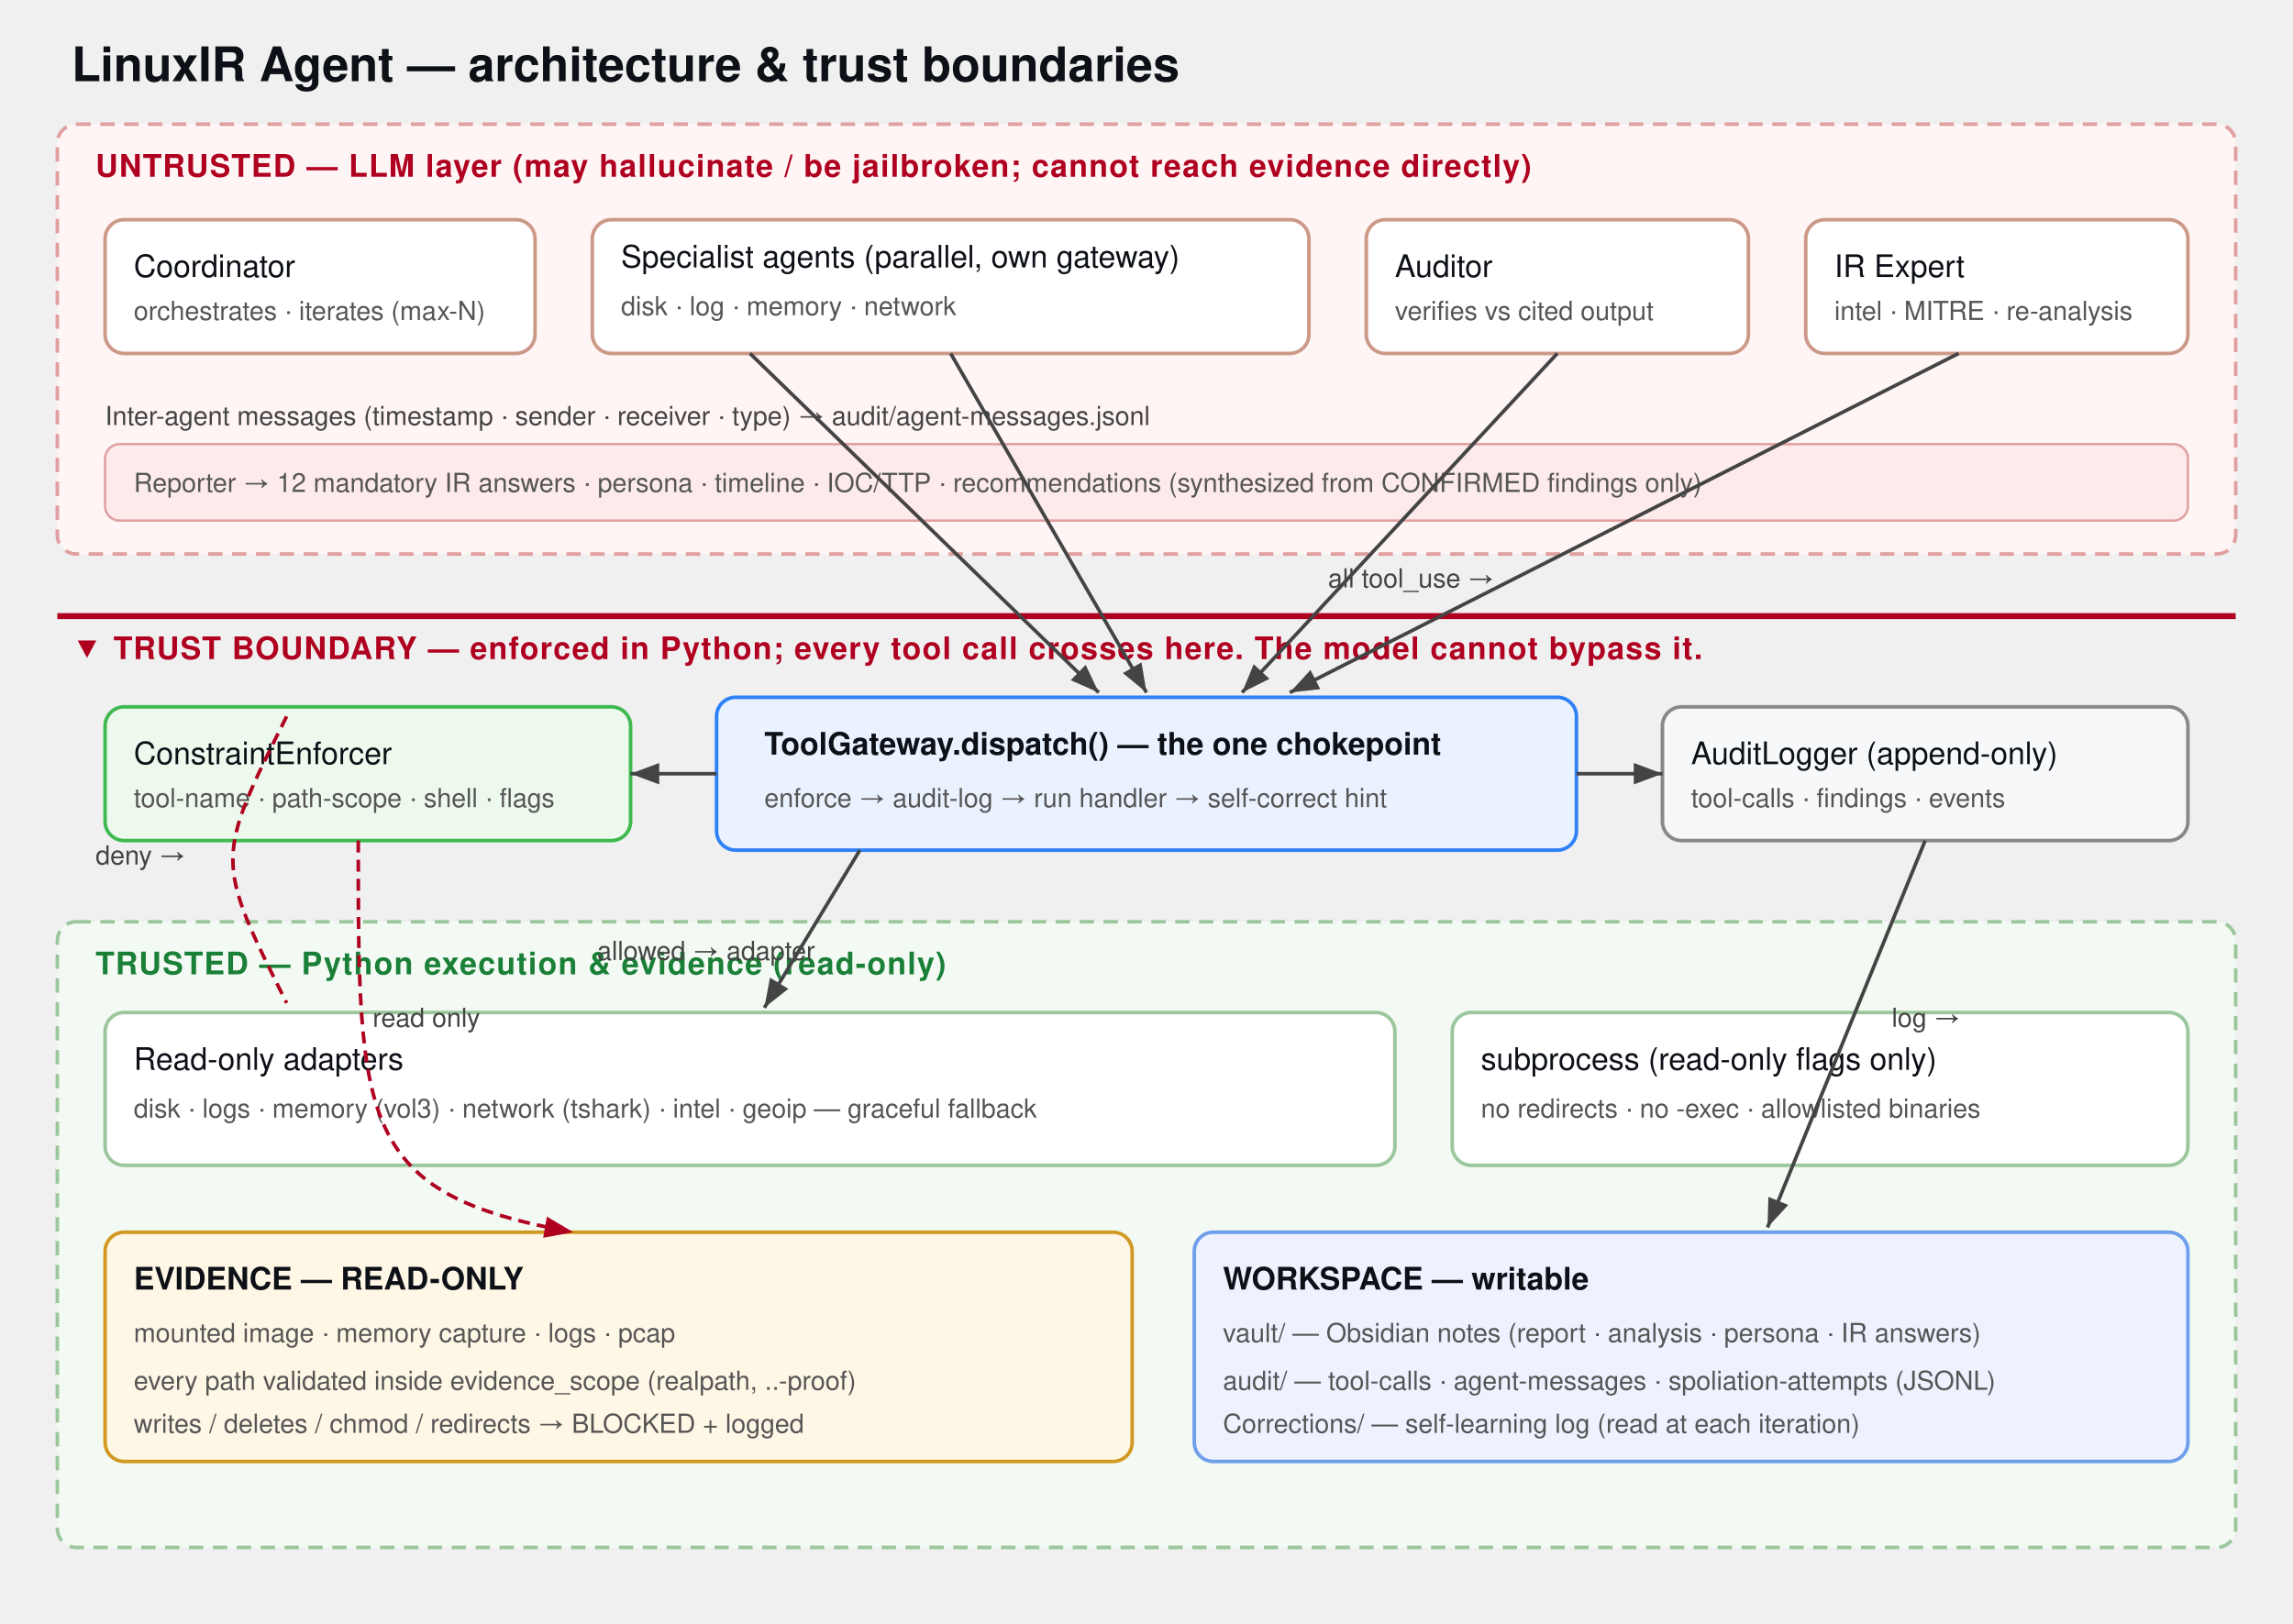
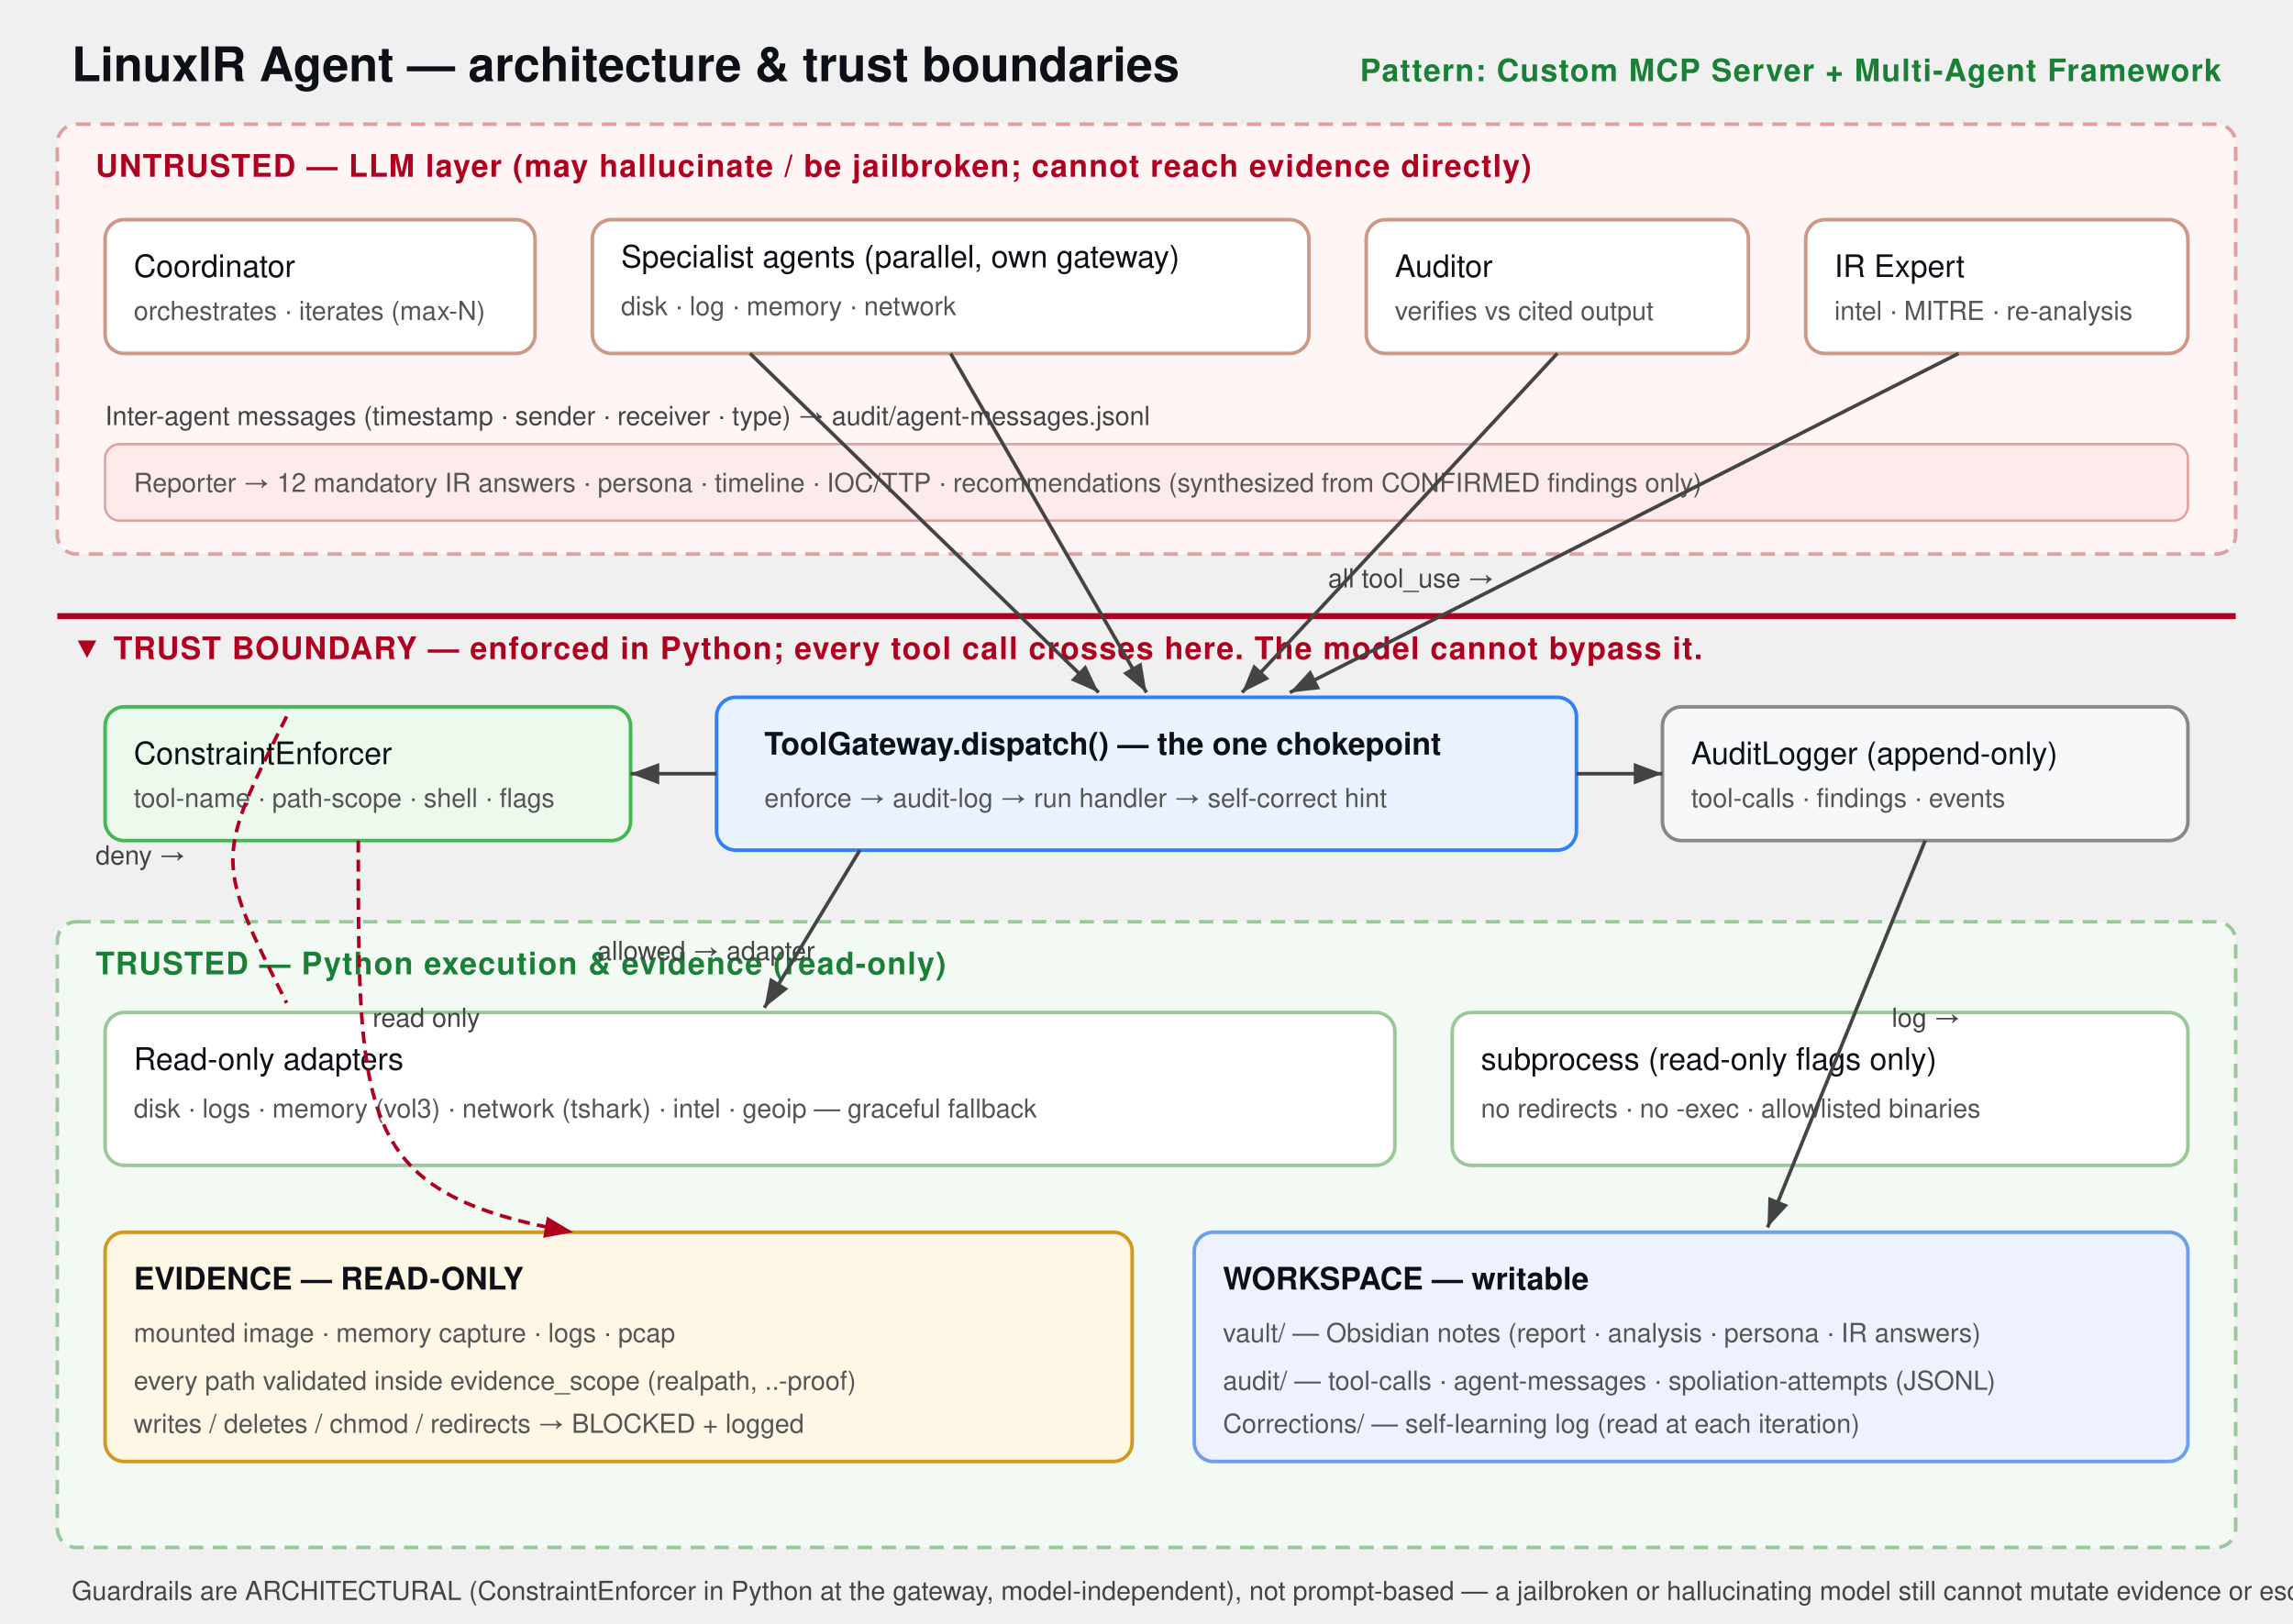
<svg xmlns="http://www.w3.org/2000/svg" width="960" height="680" viewBox="0 0 960 680" font-family="Segoe UI, Helvetica, Arial, sans-serif">
  <defs>
    <marker id="arrow" markerWidth="10" markerHeight="10" refX="8" refY="3" orient="auto" markerUnits="strokeWidth">
      <path d="M0,0 L8,3 L0,6 z" fill="#444" />
    </marker>
    <marker id="arrowR" markerWidth="10" markerHeight="10" refX="8" refY="3" orient="auto" markerUnits="strokeWidth">
      <path d="M0,0 L8,3 L0,6 z" fill="#b00020" />
    </marker>
  </defs>
  <style>
    .title{font-size:20px;font-weight:700;fill:#0d1117}
    .zone{font-size:13px;font-weight:700;letter-spacing:.5px}
    .box{rx:8;ry:8;stroke-width:1.5}
    .lbl{font-size:13px;fill:#0d1117}
    .sub{font-size:11px;fill:#555}
    .edge{stroke:#444;stroke-width:1.5;fill:none}
    .deny{stroke:#b00020;stroke-width:1.5;fill:none;stroke-dasharray:5 3}
    .note{font-size:11px;fill:#444}
  </style>
  <text x="30" y="34" class="title">LinuxIR Agent — architecture &amp; trust boundaries</text>
+   <text x="930" y="34" text-anchor="end" class="zone" fill="#1a7f37">Pattern: Custom MCP Server + Multi-Agent Framework</text>
  <rect x="24" y="52" width="912" height="180" class="box" fill="#fff5f5" stroke="#e0a0a0" stroke-dasharray="6 4" />
  <text x="40" y="74" class="zone" fill="#b00020">UNTRUSTED — LLM layer (may hallucinate / be jailbroken; cannot reach evidence directly)</text>
  <rect x="44" y="92" width="180" height="56" class="box" fill="#fff" stroke="#c98" />
  <text x="56" y="116" class="lbl">Coordinator</text>
  <text x="56" y="134" class="sub">orchestrates · iterates (max-N)</text>
  <rect x="248" y="92" width="300" height="56" class="box" fill="#fff" stroke="#c98" />
  <text x="260" y="112" class="lbl">Specialist agents (parallel, own gateway)</text>
  <text x="260" y="132" class="sub">disk · log · memory · network</text>
  <rect x="572" y="92" width="160" height="56" class="box" fill="#fff" stroke="#c98" />
  <text x="584" y="116" class="lbl">Auditor</text>
  <text x="584" y="134" class="sub">verifies vs cited output</text>
  <rect x="756" y="92" width="160" height="56" class="box" fill="#fff" stroke="#c98" />
  <text x="768" y="116" class="lbl">IR Expert</text>
  <text x="768" y="134" class="sub">intel · MITRE · re-analysis</text>
  <text x="44" y="178" class="note">Inter-agent messages (timestamp · sender · receiver · type) → audit/agent-messages.jsonl</text>
  <rect x="44" y="186" width="872" height="32" rx="6" fill="#fdeaea" stroke="#e0a0a0" />
  <text x="56" y="206" class="sub">Reporter → 12 mandatory IR answers · persona · timeline · IOC/TTP · recommendations (synthesized from CONFIRMED findings only)</text>
  <line x1="24" y1="258" x2="936" y2="258" stroke="#b00020" stroke-width="2.5" />
  <text x="30" y="276" class="zone" fill="#b00020">▼ TRUST BOUNDARY — enforced in Python; every tool call crosses here. The model cannot bypass it.</text>
  <rect x="300" y="292" width="360" height="64" class="box" fill="#eaf2ff" stroke="#2f81f7" stroke-width="2" />
  <text x="320" y="316" class="lbl" font-weight="700">ToolGateway.dispatch()  — the one chokepoint</text>
  <text x="320" y="338" class="sub">enforce → audit-log → run handler → self-correct hint</text>
  <rect x="44" y="296" width="220" height="56" class="box" fill="#eef9ee" stroke="#3fb950" />
  <text x="56" y="320" class="lbl">ConstraintEnforcer</text>
  <text x="56" y="338" class="sub">tool-name · path-scope · shell · flags</text>
  <rect x="696" y="296" width="220" height="56" class="box" fill="#f6f8fa" stroke="#888" />
  <text x="708" y="320" class="lbl">AuditLogger (append-only)</text>
  <text x="708" y="338" class="sub">tool-calls · findings · events</text>
  <rect x="24" y="386" width="912" height="262" class="box" fill="#f3faf3" stroke="#9cc79c" stroke-dasharray="6 4" />
  <text x="40" y="408" class="zone" fill="#1a7f37">TRUSTED — Python execution &amp; evidence (read-only)</text>
  <rect x="44" y="424" width="540" height="64" class="box" fill="#fff" stroke="#9cc79c" />
  <text x="56" y="448" class="lbl">Read-only adapters</text>
  <text x="56" y="468" class="sub">disk · logs · memory (vol3) · network (tshark) · intel · geoip — graceful fallback</text>
  <rect x="608" y="424" width="308" height="64" class="box" fill="#fff" stroke="#9cc79c" />
  <text x="620" y="448" class="lbl">subprocess (read-only flags only)</text>
  <text x="620" y="468" class="sub">no redirects · no -exec · allowlisted binaries</text>
  <rect x="44" y="516" width="430" height="96" class="box" fill="#fff7e6" stroke="#d29922" stroke-width="2" />
  <text x="56" y="540" class="lbl" font-weight="700">EVIDENCE — READ-ONLY</text>
  <text x="56" y="562" class="sub">mounted image · memory capture · logs · pcap</text>
  <text x="56" y="582" class="sub">every path validated inside evidence_scope (realpath, ..-proof)</text>
  <text x="56" y="600" class="sub">writes / deletes / chmod / redirects → BLOCKED + logged</text>
  <rect x="500" y="516" width="416" height="96" class="box" fill="#eef2ff" stroke="#6f9eeb" stroke-width="2" />
  <text x="512" y="540" class="lbl" font-weight="700">WORKSPACE — writable</text>
  <text x="512" y="562" class="sub">vault/ — Obsidian notes (report · analysis · persona · IR answers)</text>
  <text x="512" y="582" class="sub">audit/ — tool-calls · agent-messages · spoliation-attempts (JSONL)</text>
  <text x="512" y="600" class="sub">Corrections/ — self-learning log (read at each iteration)</text>
  <path class="edge" d="M314,148 L460,290" marker-end="url(#arrow)" />
  <path class="edge" d="M398,148 L480,290" marker-end="url(#arrow)" />
  <path class="edge" d="M652,148 L520,290" marker-end="url(#arrow)" />
  <path class="edge" d="M820,148 L540,290" marker-end="url(#arrow)" />
  <text x="556" y="246" class="note">all tool_use →</text>
  <path class="edge" d="M300,324 L264,324" marker-end="url(#arrow)" />
  <path class="edge" d="M660,324 L696,324" marker-end="url(#arrow)" />
  <path class="edge" d="M360,356 L320,422" marker-end="url(#arrow)" />
  <text x="250" y="402" class="note">allowed → adapter</text>
  <path class="deny" d="M150,352 C150,470 150,500 240,516" marker-end="url(#arrowR)" />
  <text x="156" y="430" class="note" fill="#b00020">read only</text>
  <path class="edge" d="M806,352 L740,514" marker-end="url(#arrow)" />
  <text x="792" y="430" class="note">log →</text>
  <path class="deny" d="M120,300 C90,360 90,360 120,420" />
  <text x="40" y="362" class="note" fill="#b00020">deny →</text>
+   <text x="30" y="670" class="note">Guardrails are ARCHITECTURAL (ConstraintEnforcer in Python at the gateway, model-independent), not prompt-based — a jailbroken or hallucinating model still cannot mutate evidence or escape scope.</text>
</svg>
